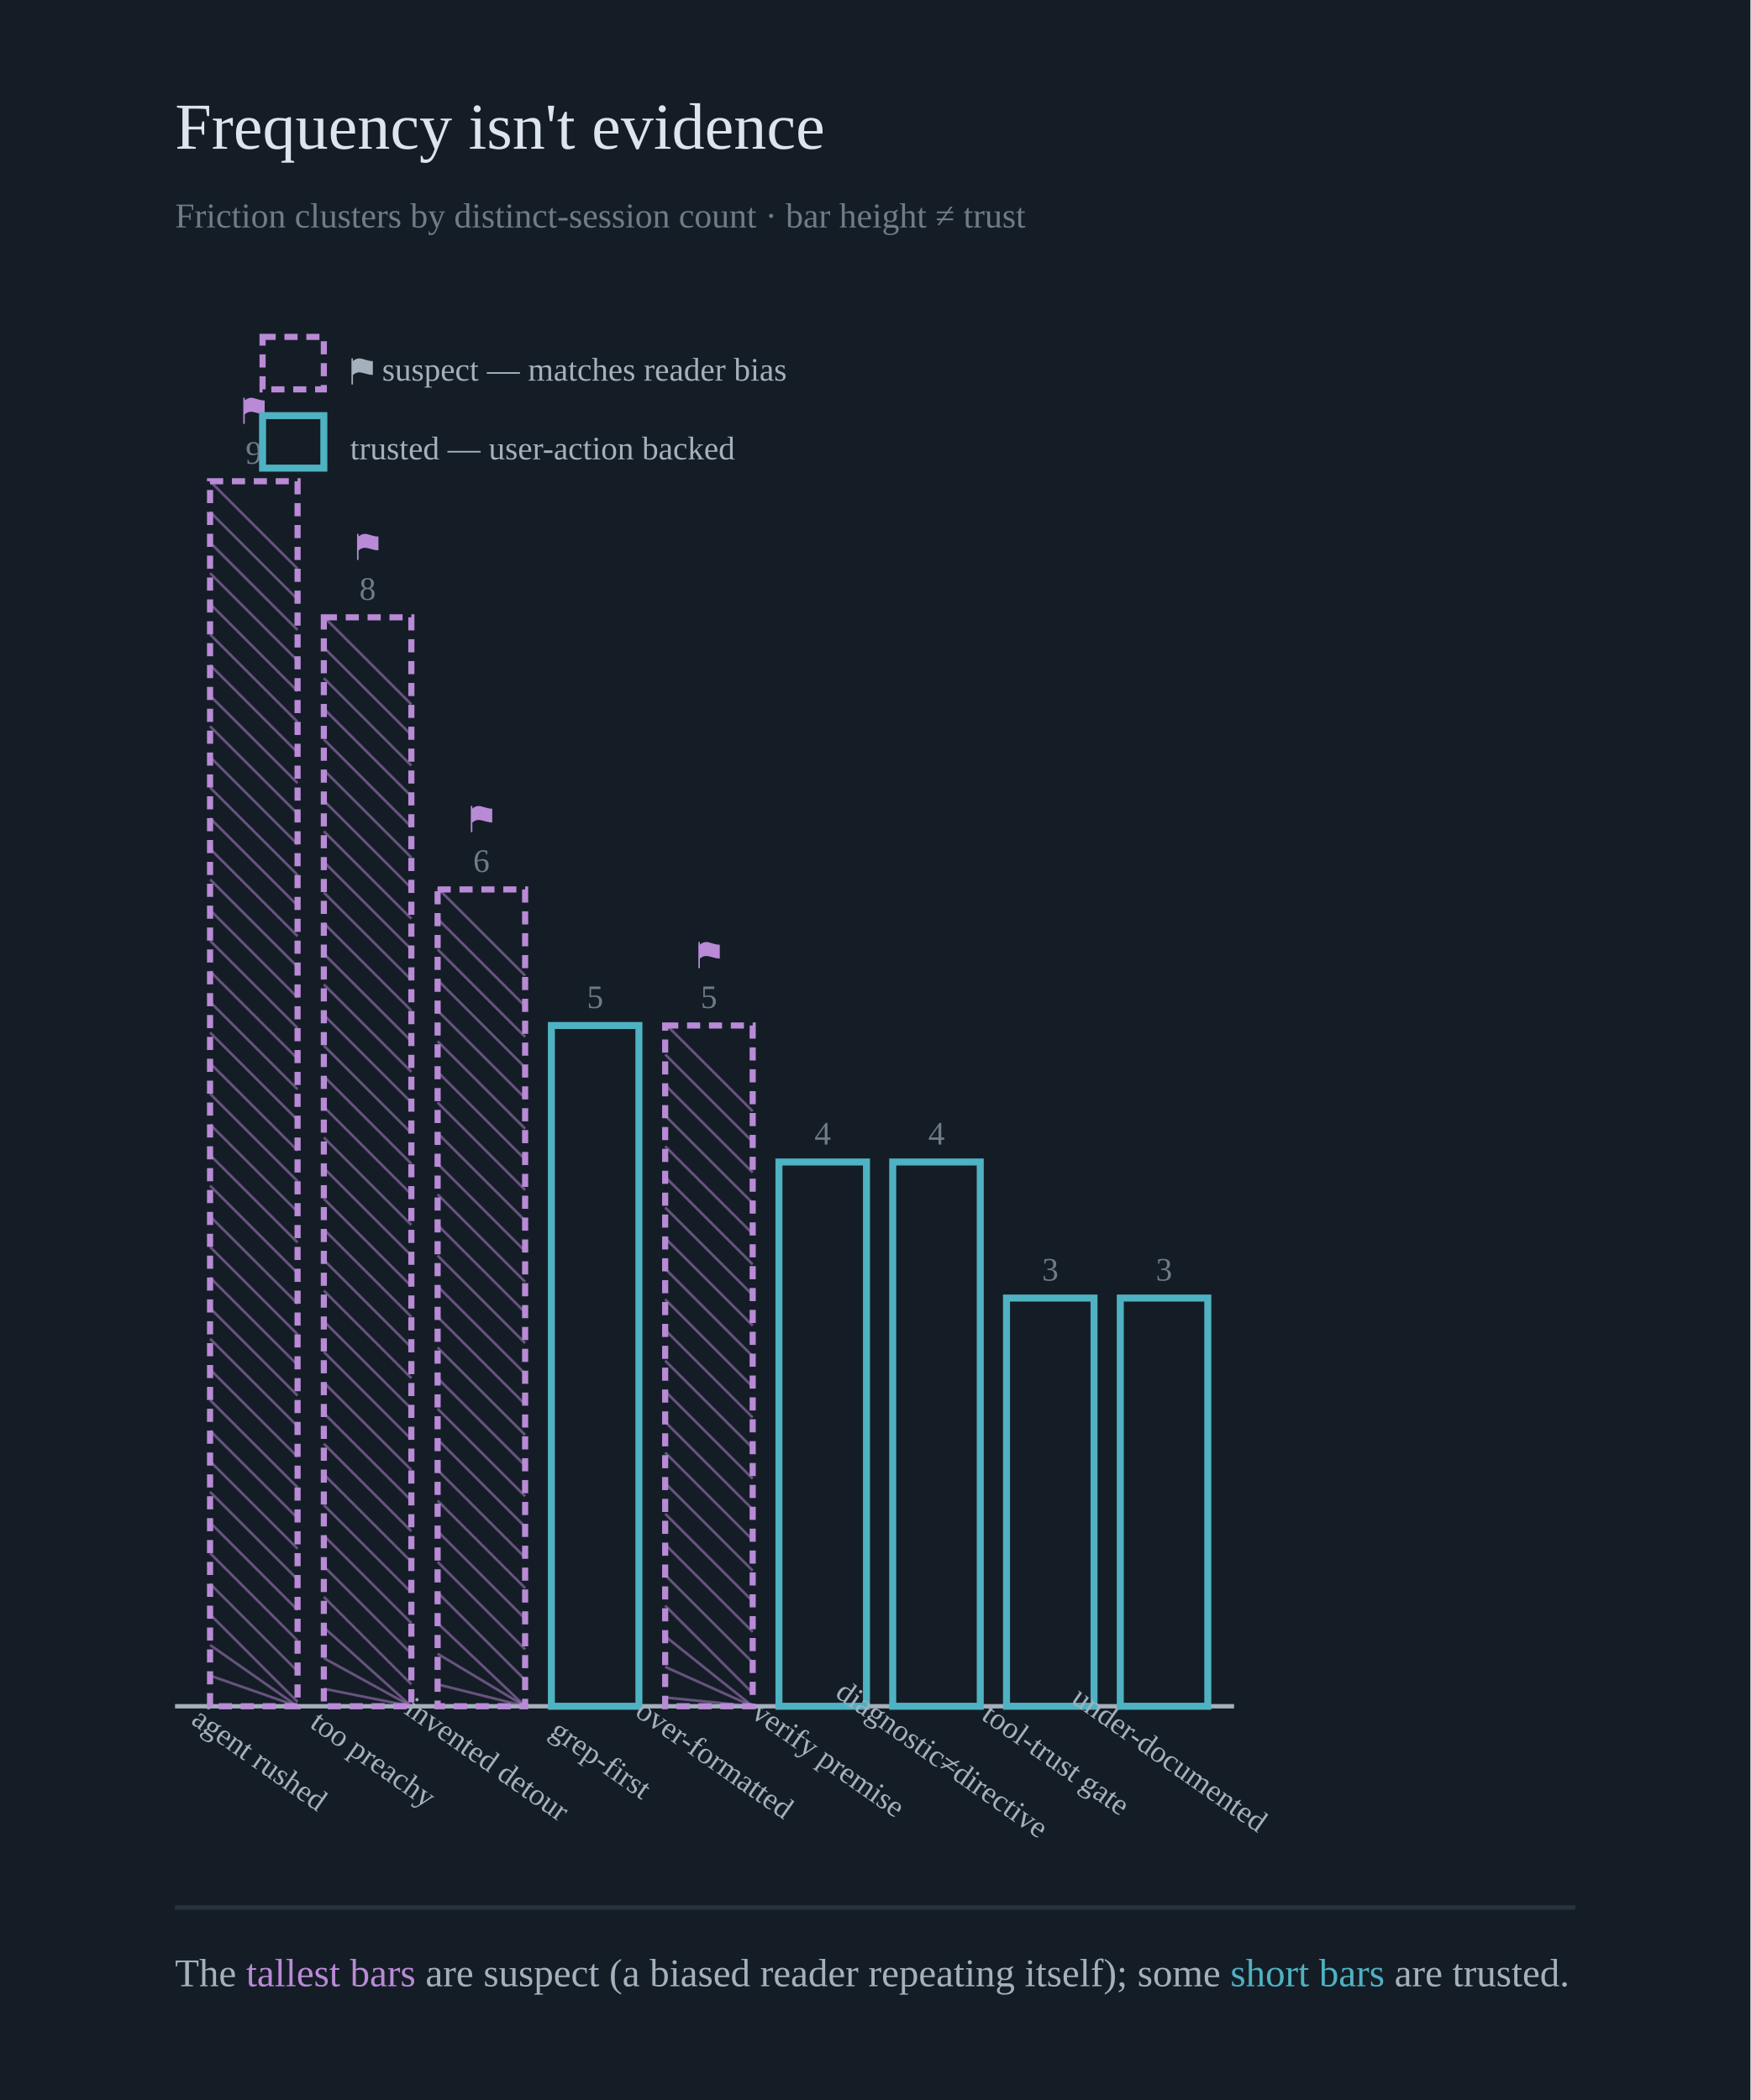
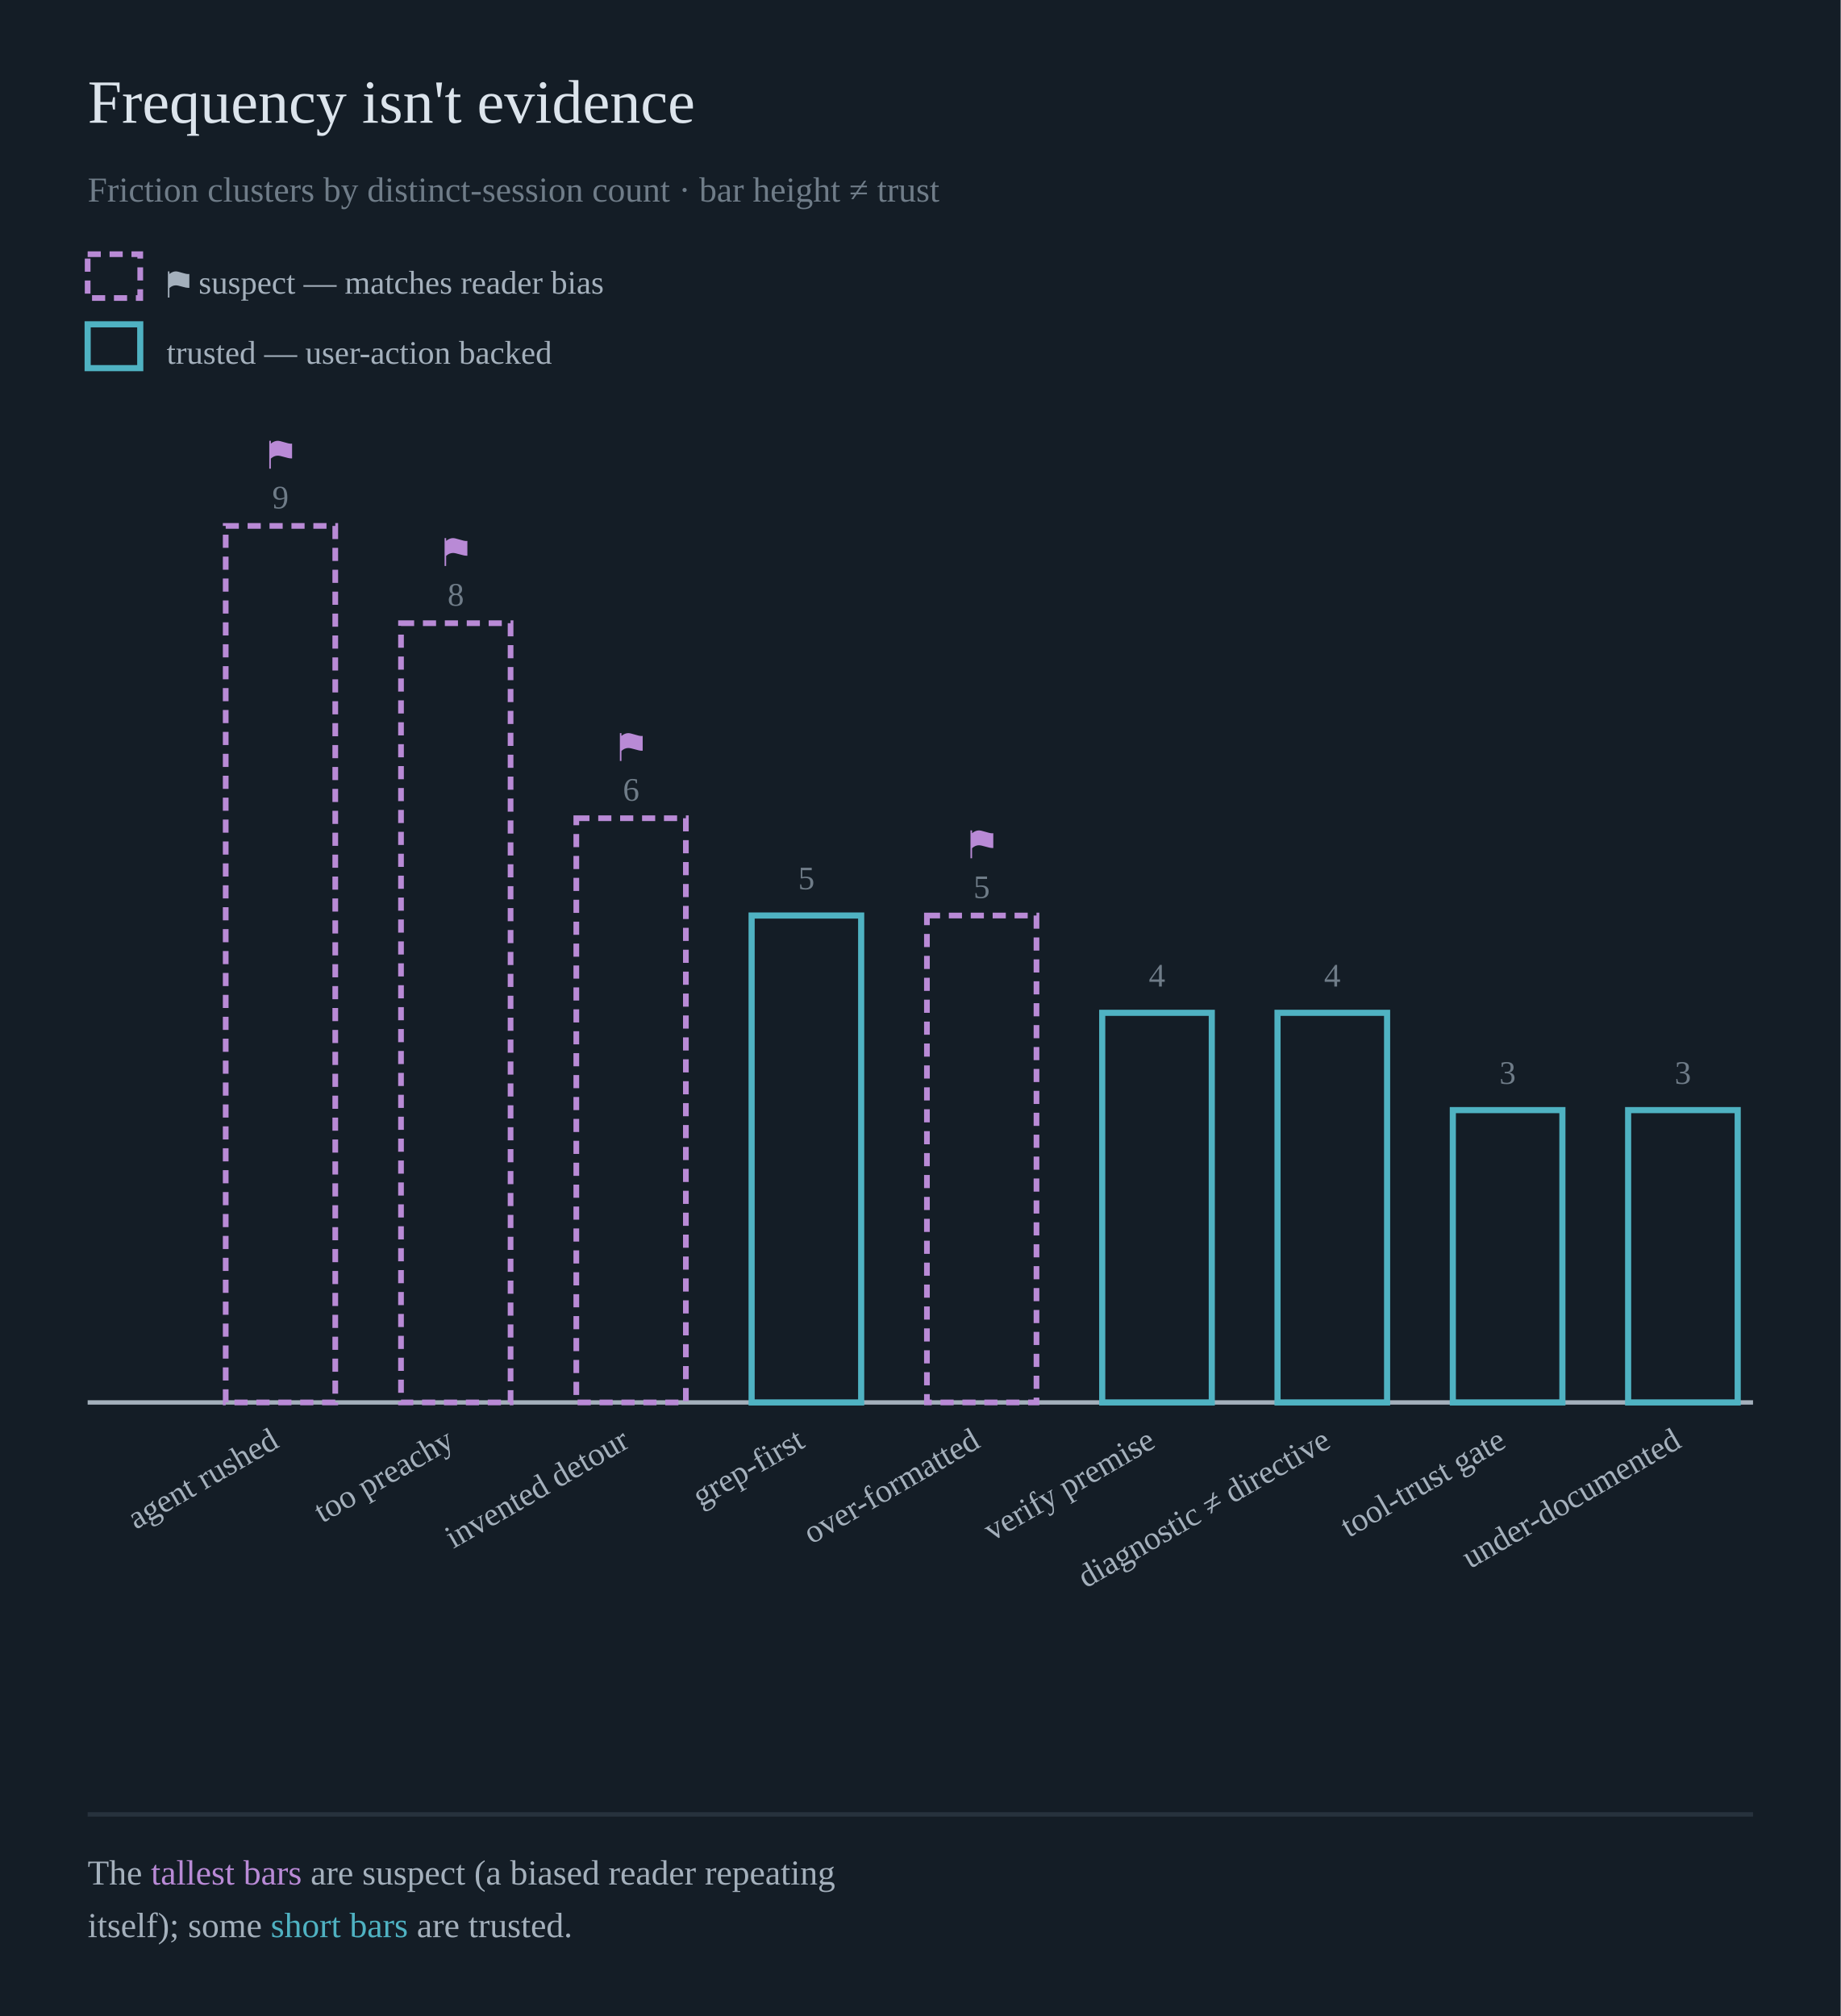
- <svg xmlns="http://www.w3.org/2000/svg" viewBox="0 0 400 480" font-family="var(--font-mono,'JetBrains Mono',ui-monospace,Menlo,monospace)">
+ <svg xmlns="http://www.w3.org/2000/svg" viewBox="0 0 420 460" font-family="var(--font-mono,'JetBrains Mono',ui-monospace,Menlo,monospace)">
+   <defs>
+     <pattern id="stripeM" width="6" height="6" patternTransform="rotate(45)" patternUnits="userSpaceOnUse">
+       <line x1="0" y1="0" x2="0" y2="6" stroke="var(--neg,#B98AD6)" stroke-width="1.1" opacity="0.5" />
+     </pattern>
+   </defs>
  <style>
    .ttl  { font-family: var(--font-serif,'Newsreader',Georgia,serif); }
    text  { fill: var(--ink,#DCE4EC); }
    .mut  { fill: var(--muted,#6F7C88); }
    .ink2 { fill: var(--ink2,#A4B0BC); }
    .acc  { fill: var(--accent,#4FB2C2); }
-     .cit  { fill: var(--cause,#E3C24A); }
    .vio  { fill: var(--neg,#B98AD6); }
-     .sla  { fill: var(--fourth,#6E92C4); }
    .accs { stroke: var(--accent,#4FB2C2); fill:none; }
-     .cits { stroke: var(--cause,#E3C24A); fill:none; }
    .vios { stroke: var(--neg,#B98AD6); fill:none; }
-     .slas { stroke: var(--fourth,#6E92C4); fill:none; }
    .rule { stroke: var(--rule2,#27323D); }
    .axis { stroke: var(--ink2,#A4B0BC); }
+     .lbl  { fill: var(--ink2,#A4B0BC); font-size: 7.5px; }
  </style>
-   <rect x="0" y="0" width="400" height="480" fill="var(--bg2,#141D26)" />
-   <text class="ttl" x="40" y="34" font-size="15">Frequency isn't evidence</text>
-   <text class="mut" x="40" y="52" font-size="8">Friction clusters by distinct-session count · bar height ≠ trust</text>
-   <line x1="40" y1="390" x2="282" y2="390" class="axis" stroke-width="1" />
-   <rect x="48" y="110.0" width="20" height="280.0" class="vios" stroke-width="1.4" fill="none" stroke-dasharray="3 2" />
-   <line x1="48" y1="110" x2="68" y2="130" class="vios" stroke-width="0.6" opacity="0.5" />
-   <line x1="48" y1="117" x2="68" y2="137" class="vios" stroke-width="0.6" opacity="0.5" />
-   <line x1="48" y1="124" x2="68" y2="144" class="vios" stroke-width="0.6" opacity="0.5" />
-   <line x1="48" y1="131" x2="68" y2="151" class="vios" stroke-width="0.6" opacity="0.5" />
-   <line x1="48" y1="138" x2="68" y2="158" class="vios" stroke-width="0.6" opacity="0.5" />
-   <line x1="48" y1="145" x2="68" y2="165" class="vios" stroke-width="0.6" opacity="0.5" />
-   <line x1="48" y1="152" x2="68" y2="172" class="vios" stroke-width="0.6" opacity="0.5" />
-   <line x1="48" y1="159" x2="68" y2="179" class="vios" stroke-width="0.6" opacity="0.5" />
-   <line x1="48" y1="166" x2="68" y2="186" class="vios" stroke-width="0.6" opacity="0.5" />
-   <line x1="48" y1="173" x2="68" y2="193" class="vios" stroke-width="0.6" opacity="0.5" />
-   <line x1="48" y1="180" x2="68" y2="200" class="vios" stroke-width="0.6" opacity="0.5" />
-   <line x1="48" y1="187" x2="68" y2="207" class="vios" stroke-width="0.6" opacity="0.5" />
-   <line x1="48" y1="194" x2="68" y2="214" class="vios" stroke-width="0.6" opacity="0.5" />
-   <line x1="48" y1="201" x2="68" y2="221" class="vios" stroke-width="0.6" opacity="0.5" />
-   <line x1="48" y1="208" x2="68" y2="228" class="vios" stroke-width="0.6" opacity="0.5" />
-   <line x1="48" y1="215" x2="68" y2="235" class="vios" stroke-width="0.6" opacity="0.5" />
-   <line x1="48" y1="222" x2="68" y2="242" class="vios" stroke-width="0.6" opacity="0.5" />
-   <line x1="48" y1="229" x2="68" y2="249" class="vios" stroke-width="0.6" opacity="0.5" />
-   <line x1="48" y1="236" x2="68" y2="256" class="vios" stroke-width="0.6" opacity="0.5" />
-   <line x1="48" y1="243" x2="68" y2="263" class="vios" stroke-width="0.6" opacity="0.5" />
-   <line x1="48" y1="250" x2="68" y2="270" class="vios" stroke-width="0.6" opacity="0.5" />
-   <line x1="48" y1="257" x2="68" y2="277" class="vios" stroke-width="0.6" opacity="0.5" />
-   <line x1="48" y1="264" x2="68" y2="284" class="vios" stroke-width="0.6" opacity="0.5" />
-   <line x1="48" y1="271" x2="68" y2="291" class="vios" stroke-width="0.6" opacity="0.5" />
-   <line x1="48" y1="278" x2="68" y2="298" class="vios" stroke-width="0.6" opacity="0.5" />
-   <line x1="48" y1="285" x2="68" y2="305" class="vios" stroke-width="0.6" opacity="0.5" />
-   <line x1="48" y1="292" x2="68" y2="312" class="vios" stroke-width="0.6" opacity="0.5" />
-   <line x1="48" y1="299" x2="68" y2="319" class="vios" stroke-width="0.6" opacity="0.5" />
-   <line x1="48" y1="306" x2="68" y2="326" class="vios" stroke-width="0.6" opacity="0.5" />
-   <line x1="48" y1="313" x2="68" y2="333" class="vios" stroke-width="0.6" opacity="0.5" />
-   <line x1="48" y1="320" x2="68" y2="340" class="vios" stroke-width="0.6" opacity="0.5" />
-   <line x1="48" y1="327" x2="68" y2="347" class="vios" stroke-width="0.6" opacity="0.5" />
-   <line x1="48" y1="334" x2="68" y2="354" class="vios" stroke-width="0.6" opacity="0.5" />
-   <line x1="48" y1="341" x2="68" y2="361" class="vios" stroke-width="0.6" opacity="0.5" />
-   <line x1="48" y1="348" x2="68" y2="368" class="vios" stroke-width="0.6" opacity="0.5" />
-   <line x1="48" y1="355" x2="68" y2="375" class="vios" stroke-width="0.6" opacity="0.5" />
-   <line x1="48" y1="362" x2="68" y2="382" class="vios" stroke-width="0.6" opacity="0.5" />
-   <line x1="48" y1="369" x2="68" y2="389" class="vios" stroke-width="0.6" opacity="0.5" />
-   <line x1="48" y1="376" x2="68" y2="390" class="vios" stroke-width="0.6" opacity="0.5" />
-   <line x1="48" y1="383" x2="68" y2="390" class="vios" stroke-width="0.6" opacity="0.5" />
-   <text x="58.0" y="96.0" text-anchor="middle" class="vio" font-size="7.5">⚑</text>
-   <text x="58.0" y="106.0" text-anchor="middle" class="mut" font-size="7.5">9</text>
-   <text x="58.0" y="404" text-anchor="middle" class="ink2" font-size="7.0" transform="rotate(35 58.0 404)">agent rushed</text>
-   <rect x="74" y="141.1" width="20" height="248.9" class="vios" stroke-width="1.4" fill="none" stroke-dasharray="3 2" />
-   <line x1="74" y1="141" x2="94" y2="161" class="vios" stroke-width="0.6" opacity="0.5" />
-   <line x1="74" y1="148" x2="94" y2="168" class="vios" stroke-width="0.6" opacity="0.5" />
-   <line x1="74" y1="155" x2="94" y2="175" class="vios" stroke-width="0.6" opacity="0.5" />
-   <line x1="74" y1="162" x2="94" y2="182" class="vios" stroke-width="0.6" opacity="0.5" />
-   <line x1="74" y1="169" x2="94" y2="189" class="vios" stroke-width="0.6" opacity="0.5" />
-   <line x1="74" y1="176" x2="94" y2="196" class="vios" stroke-width="0.6" opacity="0.5" />
-   <line x1="74" y1="183" x2="94" y2="203" class="vios" stroke-width="0.6" opacity="0.5" />
-   <line x1="74" y1="190" x2="94" y2="210" class="vios" stroke-width="0.6" opacity="0.5" />
-   <line x1="74" y1="197" x2="94" y2="217" class="vios" stroke-width="0.6" opacity="0.5" />
-   <line x1="74" y1="204" x2="94" y2="224" class="vios" stroke-width="0.6" opacity="0.5" />
-   <line x1="74" y1="211" x2="94" y2="231" class="vios" stroke-width="0.6" opacity="0.5" />
-   <line x1="74" y1="218" x2="94" y2="238" class="vios" stroke-width="0.6" opacity="0.5" />
-   <line x1="74" y1="225" x2="94" y2="245" class="vios" stroke-width="0.6" opacity="0.5" />
-   <line x1="74" y1="232" x2="94" y2="252" class="vios" stroke-width="0.6" opacity="0.5" />
-   <line x1="74" y1="239" x2="94" y2="259" class="vios" stroke-width="0.6" opacity="0.5" />
-   <line x1="74" y1="246" x2="94" y2="266" class="vios" stroke-width="0.6" opacity="0.5" />
-   <line x1="74" y1="253" x2="94" y2="273" class="vios" stroke-width="0.6" opacity="0.5" />
-   <line x1="74" y1="260" x2="94" y2="280" class="vios" stroke-width="0.6" opacity="0.5" />
-   <line x1="74" y1="267" x2="94" y2="287" class="vios" stroke-width="0.6" opacity="0.5" />
-   <line x1="74" y1="274" x2="94" y2="294" class="vios" stroke-width="0.6" opacity="0.5" />
-   <line x1="74" y1="281" x2="94" y2="301" class="vios" stroke-width="0.6" opacity="0.5" />
-   <line x1="74" y1="288" x2="94" y2="308" class="vios" stroke-width="0.6" opacity="0.5" />
-   <line x1="74" y1="295" x2="94" y2="315" class="vios" stroke-width="0.6" opacity="0.5" />
-   <line x1="74" y1="302" x2="94" y2="322" class="vios" stroke-width="0.6" opacity="0.5" />
-   <line x1="74" y1="309" x2="94" y2="329" class="vios" stroke-width="0.6" opacity="0.5" />
-   <line x1="74" y1="316" x2="94" y2="336" class="vios" stroke-width="0.6" opacity="0.5" />
-   <line x1="74" y1="323" x2="94" y2="343" class="vios" stroke-width="0.6" opacity="0.5" />
-   <line x1="74" y1="330" x2="94" y2="350" class="vios" stroke-width="0.6" opacity="0.5" />
-   <line x1="74" y1="337" x2="94" y2="357" class="vios" stroke-width="0.6" opacity="0.5" />
-   <line x1="74" y1="344" x2="94" y2="364" class="vios" stroke-width="0.6" opacity="0.5" />
-   <line x1="74" y1="351" x2="94" y2="371" class="vios" stroke-width="0.6" opacity="0.5" />
-   <line x1="74" y1="358" x2="94" y2="378" class="vios" stroke-width="0.6" opacity="0.5" />
-   <line x1="74" y1="365" x2="94" y2="385" class="vios" stroke-width="0.6" opacity="0.5" />
-   <line x1="74" y1="372" x2="94" y2="390" class="vios" stroke-width="0.6" opacity="0.5" />
-   <line x1="74" y1="379" x2="94" y2="390" class="vios" stroke-width="0.6" opacity="0.5" />
-   <line x1="74" y1="386" x2="94" y2="390" class="vios" stroke-width="0.6" opacity="0.5" />
-   <text x="84.0" y="127.1" text-anchor="middle" class="vio" font-size="7.5">⚑</text>
-   <text x="84.0" y="137.1" text-anchor="middle" class="mut" font-size="7.5">8</text>
-   <text x="84.0" y="404" text-anchor="middle" class="ink2" font-size="7.0" transform="rotate(35 84.0 404)">too preachy</text>
-   <rect x="100" y="203.3" width="20" height="186.7" class="vios" stroke-width="1.4" fill="none" stroke-dasharray="3 2" />
-   <line x1="100" y1="203" x2="120" y2="223" class="vios" stroke-width="0.6" opacity="0.5" />
-   <line x1="100" y1="210" x2="120" y2="230" class="vios" stroke-width="0.6" opacity="0.5" />
-   <line x1="100" y1="217" x2="120" y2="237" class="vios" stroke-width="0.6" opacity="0.5" />
-   <line x1="100" y1="224" x2="120" y2="244" class="vios" stroke-width="0.6" opacity="0.5" />
-   <line x1="100" y1="231" x2="120" y2="251" class="vios" stroke-width="0.6" opacity="0.5" />
-   <line x1="100" y1="238" x2="120" y2="258" class="vios" stroke-width="0.6" opacity="0.5" />
-   <line x1="100" y1="245" x2="120" y2="265" class="vios" stroke-width="0.6" opacity="0.5" />
-   <line x1="100" y1="252" x2="120" y2="272" class="vios" stroke-width="0.6" opacity="0.5" />
-   <line x1="100" y1="259" x2="120" y2="279" class="vios" stroke-width="0.6" opacity="0.5" />
-   <line x1="100" y1="266" x2="120" y2="286" class="vios" stroke-width="0.6" opacity="0.5" />
-   <line x1="100" y1="273" x2="120" y2="293" class="vios" stroke-width="0.6" opacity="0.5" />
-   <line x1="100" y1="280" x2="120" y2="300" class="vios" stroke-width="0.6" opacity="0.5" />
-   <line x1="100" y1="287" x2="120" y2="307" class="vios" stroke-width="0.6" opacity="0.5" />
-   <line x1="100" y1="294" x2="120" y2="314" class="vios" stroke-width="0.6" opacity="0.5" />
-   <line x1="100" y1="301" x2="120" y2="321" class="vios" stroke-width="0.6" opacity="0.5" />
-   <line x1="100" y1="308" x2="120" y2="328" class="vios" stroke-width="0.6" opacity="0.5" />
-   <line x1="100" y1="315" x2="120" y2="335" class="vios" stroke-width="0.6" opacity="0.5" />
-   <line x1="100" y1="322" x2="120" y2="342" class="vios" stroke-width="0.6" opacity="0.5" />
-   <line x1="100" y1="329" x2="120" y2="349" class="vios" stroke-width="0.6" opacity="0.5" />
-   <line x1="100" y1="336" x2="120" y2="356" class="vios" stroke-width="0.6" opacity="0.5" />
-   <line x1="100" y1="343" x2="120" y2="363" class="vios" stroke-width="0.6" opacity="0.5" />
-   <line x1="100" y1="350" x2="120" y2="370" class="vios" stroke-width="0.6" opacity="0.5" />
-   <line x1="100" y1="357" x2="120" y2="377" class="vios" stroke-width="0.6" opacity="0.5" />
-   <line x1="100" y1="364" x2="120" y2="384" class="vios" stroke-width="0.6" opacity="0.5" />
-   <line x1="100" y1="371" x2="120" y2="390" class="vios" stroke-width="0.6" opacity="0.5" />
-   <line x1="100" y1="378" x2="120" y2="390" class="vios" stroke-width="0.6" opacity="0.5" />
-   <line x1="100" y1="385" x2="120" y2="390" class="vios" stroke-width="0.6" opacity="0.5" />
-   <text x="110.0" y="189.3" text-anchor="middle" class="vio" font-size="7.5">⚑</text>
-   <text x="110.0" y="199.3" text-anchor="middle" class="mut" font-size="7.5">6</text>
-   <text x="110.0" y="404" text-anchor="middle" class="ink2" font-size="7.0" transform="rotate(35 110.0 404)">invented detour</text>
-   <rect x="126" y="234.4" width="20" height="155.6" class="accs" stroke-width="1.6" fill="var(--accent,#4FB2C2)" fill-opacity="0.18" />
-   <text x="136.0" y="230.4" text-anchor="middle" class="mut" font-size="7.5">5</text>
-   <text x="136.0" y="404" text-anchor="middle" class="ink2" font-size="7.0" transform="rotate(35 136.0 404)">grep-first</text>
-   <rect x="152" y="234.4" width="20" height="155.6" class="vios" stroke-width="1.4" fill="none" stroke-dasharray="3 2" />
-   <line x1="152" y1="234" x2="172" y2="254" class="vios" stroke-width="0.6" opacity="0.5" />
-   <line x1="152" y1="241" x2="172" y2="261" class="vios" stroke-width="0.6" opacity="0.5" />
-   <line x1="152" y1="248" x2="172" y2="268" class="vios" stroke-width="0.6" opacity="0.5" />
-   <line x1="152" y1="255" x2="172" y2="275" class="vios" stroke-width="0.6" opacity="0.5" />
-   <line x1="152" y1="262" x2="172" y2="282" class="vios" stroke-width="0.6" opacity="0.5" />
-   <line x1="152" y1="269" x2="172" y2="289" class="vios" stroke-width="0.6" opacity="0.5" />
-   <line x1="152" y1="276" x2="172" y2="296" class="vios" stroke-width="0.6" opacity="0.5" />
-   <line x1="152" y1="283" x2="172" y2="303" class="vios" stroke-width="0.6" opacity="0.5" />
-   <line x1="152" y1="290" x2="172" y2="310" class="vios" stroke-width="0.6" opacity="0.5" />
-   <line x1="152" y1="297" x2="172" y2="317" class="vios" stroke-width="0.6" opacity="0.5" />
-   <line x1="152" y1="304" x2="172" y2="324" class="vios" stroke-width="0.6" opacity="0.5" />
-   <line x1="152" y1="311" x2="172" y2="331" class="vios" stroke-width="0.6" opacity="0.5" />
-   <line x1="152" y1="318" x2="172" y2="338" class="vios" stroke-width="0.6" opacity="0.5" />
-   <line x1="152" y1="325" x2="172" y2="345" class="vios" stroke-width="0.6" opacity="0.5" />
-   <line x1="152" y1="332" x2="172" y2="352" class="vios" stroke-width="0.6" opacity="0.5" />
-   <line x1="152" y1="339" x2="172" y2="359" class="vios" stroke-width="0.6" opacity="0.5" />
-   <line x1="152" y1="346" x2="172" y2="366" class="vios" stroke-width="0.6" opacity="0.5" />
-   <line x1="152" y1="353" x2="172" y2="373" class="vios" stroke-width="0.6" opacity="0.5" />
-   <line x1="152" y1="360" x2="172" y2="380" class="vios" stroke-width="0.6" opacity="0.5" />
-   <line x1="152" y1="367" x2="172" y2="387" class="vios" stroke-width="0.6" opacity="0.5" />
-   <line x1="152" y1="374" x2="172" y2="390" class="vios" stroke-width="0.6" opacity="0.5" />
-   <line x1="152" y1="381" x2="172" y2="390" class="vios" stroke-width="0.6" opacity="0.5" />
-   <line x1="152" y1="388" x2="172" y2="390" class="vios" stroke-width="0.6" opacity="0.5" />
-   <text x="162.0" y="220.4" text-anchor="middle" class="vio" font-size="7.5">⚑</text>
-   <text x="162.0" y="230.4" text-anchor="middle" class="mut" font-size="7.5">5</text>
-   <text x="162.0" y="404" text-anchor="middle" class="ink2" font-size="7.0" transform="rotate(35 162.0 404)">over-formatted</text>
-   <rect x="178" y="265.6" width="20" height="124.4" class="accs" stroke-width="1.6" fill="var(--accent,#4FB2C2)" fill-opacity="0.18" />
-   <text x="188.0" y="261.6" text-anchor="middle" class="mut" font-size="7.5">4</text>
-   <text x="188.0" y="404" text-anchor="middle" class="ink2" font-size="7.0" transform="rotate(35 188.0 404)">verify premise</text>
-   <rect x="204" y="265.6" width="20" height="124.4" class="accs" stroke-width="1.6" fill="var(--accent,#4FB2C2)" fill-opacity="0.18" />
-   <text x="214.0" y="261.6" text-anchor="middle" class="mut" font-size="7.5">4</text>
-   <text x="214.0" y="404" text-anchor="middle" class="ink2" font-size="7.0" transform="rotate(35 214.0 404)">diagnostic≠directive</text>
-   <rect x="230" y="296.7" width="20" height="93.3" class="accs" stroke-width="1.6" fill="var(--accent,#4FB2C2)" fill-opacity="0.18" />
-   <text x="240.0" y="292.7" text-anchor="middle" class="mut" font-size="7.5">3</text>
-   <text x="240.0" y="404" text-anchor="middle" class="ink2" font-size="7.0" transform="rotate(35 240.0 404)">tool-trust gate</text>
-   <rect x="256" y="296.7" width="20" height="93.3" class="accs" stroke-width="1.6" fill="var(--accent,#4FB2C2)" fill-opacity="0.18" />
-   <text x="266.0" y="292.7" text-anchor="middle" class="mut" font-size="7.5">3</text>
-   <text x="266.0" y="404" text-anchor="middle" class="ink2" font-size="7.0" transform="rotate(35 266.0 404)">under-documented</text>
-   <rect x="60" y="77" width="14" height="12" class="vios" stroke-width="1.4" fill="none" stroke-dasharray="3 2" />
-   <text x="80" y="87" class="ink2" font-size="7.5">⚑ suspect — matches reader bias</text>
-   <rect x="60" y="95" width="14" height="12" class="accs" stroke-width="1.6" fill="var(--accent,#4FB2C2)" fill-opacity="0.18" />
-   <text x="80" y="105" class="ink2" font-size="7.5">trusted — user-action backed</text>
-   <line x1="40" y1="436" x2="360" y2="436" class="rule" stroke-width="1" />
-   <text x="40" y="454" class="ink2" font-size="9">The <tspan class="vio">tallest bars</tspan> are suspect (a biased reader repeating itself); some <tspan class="acc">short bars</tspan> are trusted.</text>
+   <rect x="0" y="0" width="420" height="460" fill="var(--bg2,#141D26)" />
+   <text class="ttl" x="20" y="28" font-size="14">Frequency isn't evidence</text>
+   <text class="mut" x="20" y="46" font-size="8">Friction clusters by distinct-session count · bar height ≠ trust</text>
+   <rect x="20" y="58" width="12" height="10" class="vios" stroke-width="1.3" fill="url(#stripeM)" stroke-dasharray="3 2" />
+   <text x="38" y="67" class="ink2" font-size="7.5">⚑ suspect — matches reader bias</text>
+   <rect x="20" y="74" width="12" height="10" class="accs" stroke-width="1.4" fill="var(--accent,#4FB2C2)" fill-opacity="0.18" />
+   <text x="38" y="83" class="ink2" font-size="7.5">trusted — user-action backed</text>
+   <line x1="20" y1="320" x2="400" y2="320" class="axis" stroke-width="1" />
+   <rect x="51.5" y="120.0" width="25" height="200.0" class="vios" stroke-width="1.3" fill="url(#stripeM)" stroke-dasharray="3 2" />
+   <text x="64.0" y="106.0" text-anchor="middle" class="vio" font-size="8">⚑</text>
+   <text x="64.0" y="116.0" text-anchor="middle" class="mut" font-size="7.5">9</text>
+   <text x="64.0" y="330" text-anchor="end" class="lbl" transform="rotate(-30 64.0 330)">agent rushed</text>
+   <rect x="91.5" y="142.2" width="25" height="177.8" class="vios" stroke-width="1.3" fill="url(#stripeM)" stroke-dasharray="3 2" />
+   <text x="104.0" y="128.2" text-anchor="middle" class="vio" font-size="8">⚑</text>
+   <text x="104.0" y="138.2" text-anchor="middle" class="mut" font-size="7.5">8</text>
+   <text x="104.0" y="330" text-anchor="end" class="lbl" transform="rotate(-30 104.0 330)">too preachy</text>
+   <rect x="131.5" y="186.7" width="25" height="133.3" class="vios" stroke-width="1.3" fill="url(#stripeM)" stroke-dasharray="3 2" />
+   <text x="144.0" y="172.7" text-anchor="middle" class="vio" font-size="8">⚑</text>
+   <text x="144.0" y="182.7" text-anchor="middle" class="mut" font-size="7.5">6</text>
+   <text x="144.0" y="330" text-anchor="end" class="lbl" transform="rotate(-30 144.0 330)">invented detour</text>
+   <rect x="171.5" y="208.9" width="25" height="111.1" class="accs" stroke-width="1.4" fill="var(--accent,#4FB2C2)" fill-opacity="0.18" />
+   <text x="184.0" y="202.9" text-anchor="middle" class="mut" font-size="7.5">5</text>
+   <text x="184.0" y="330" text-anchor="end" class="lbl" transform="rotate(-30 184.0 330)">grep-first</text>
+   <rect x="211.5" y="208.9" width="25" height="111.1" class="vios" stroke-width="1.3" fill="url(#stripeM)" stroke-dasharray="3 2" />
+   <text x="224.0" y="194.9" text-anchor="middle" class="vio" font-size="8">⚑</text>
+   <text x="224.0" y="204.9" text-anchor="middle" class="mut" font-size="7.5">5</text>
+   <text x="224.0" y="330" text-anchor="end" class="lbl" transform="rotate(-30 224.0 330)">over-formatted</text>
+   <rect x="251.5" y="231.1" width="25" height="88.9" class="accs" stroke-width="1.4" fill="var(--accent,#4FB2C2)" fill-opacity="0.18" />
+   <text x="264.0" y="225.1" text-anchor="middle" class="mut" font-size="7.5">4</text>
+   <text x="264.0" y="330" text-anchor="end" class="lbl" transform="rotate(-30 264.0 330)">verify premise</text>
+   <rect x="291.5" y="231.1" width="25" height="88.9" class="accs" stroke-width="1.4" fill="var(--accent,#4FB2C2)" fill-opacity="0.18" />
+   <text x="304.0" y="225.1" text-anchor="middle" class="mut" font-size="7.5">4</text>
+   <text x="304.0" y="330" text-anchor="end" class="lbl" transform="rotate(-30 304.0 330)">diagnostic ≠ directive</text>
+   <rect x="331.5" y="253.3" width="25" height="66.7" class="accs" stroke-width="1.4" fill="var(--accent,#4FB2C2)" fill-opacity="0.18" />
+   <text x="344.0" y="247.3" text-anchor="middle" class="mut" font-size="7.5">3</text>
+   <text x="344.0" y="330" text-anchor="end" class="lbl" transform="rotate(-30 344.0 330)">tool-trust gate</text>
+   <rect x="371.5" y="253.3" width="25" height="66.7" class="accs" stroke-width="1.4" fill="var(--accent,#4FB2C2)" fill-opacity="0.18" />
+   <text x="384.0" y="247.3" text-anchor="middle" class="mut" font-size="7.5">3</text>
+   <text x="384.0" y="330" text-anchor="end" class="lbl" transform="rotate(-30 384.0 330)">under-documented</text>
+   <line x1="20" y1="414" x2="400" y2="414" class="rule" stroke-width="1" />
+   <text x="20" y="430" class="ink2" font-size="8">The <tspan class="vio">tallest bars</tspan> are suspect (a biased reader repeating</text>
+   <text x="20" y="442" class="ink2" font-size="8">itself); some <tspan class="acc">short bars</tspan> are trusted.</text>
</svg>
